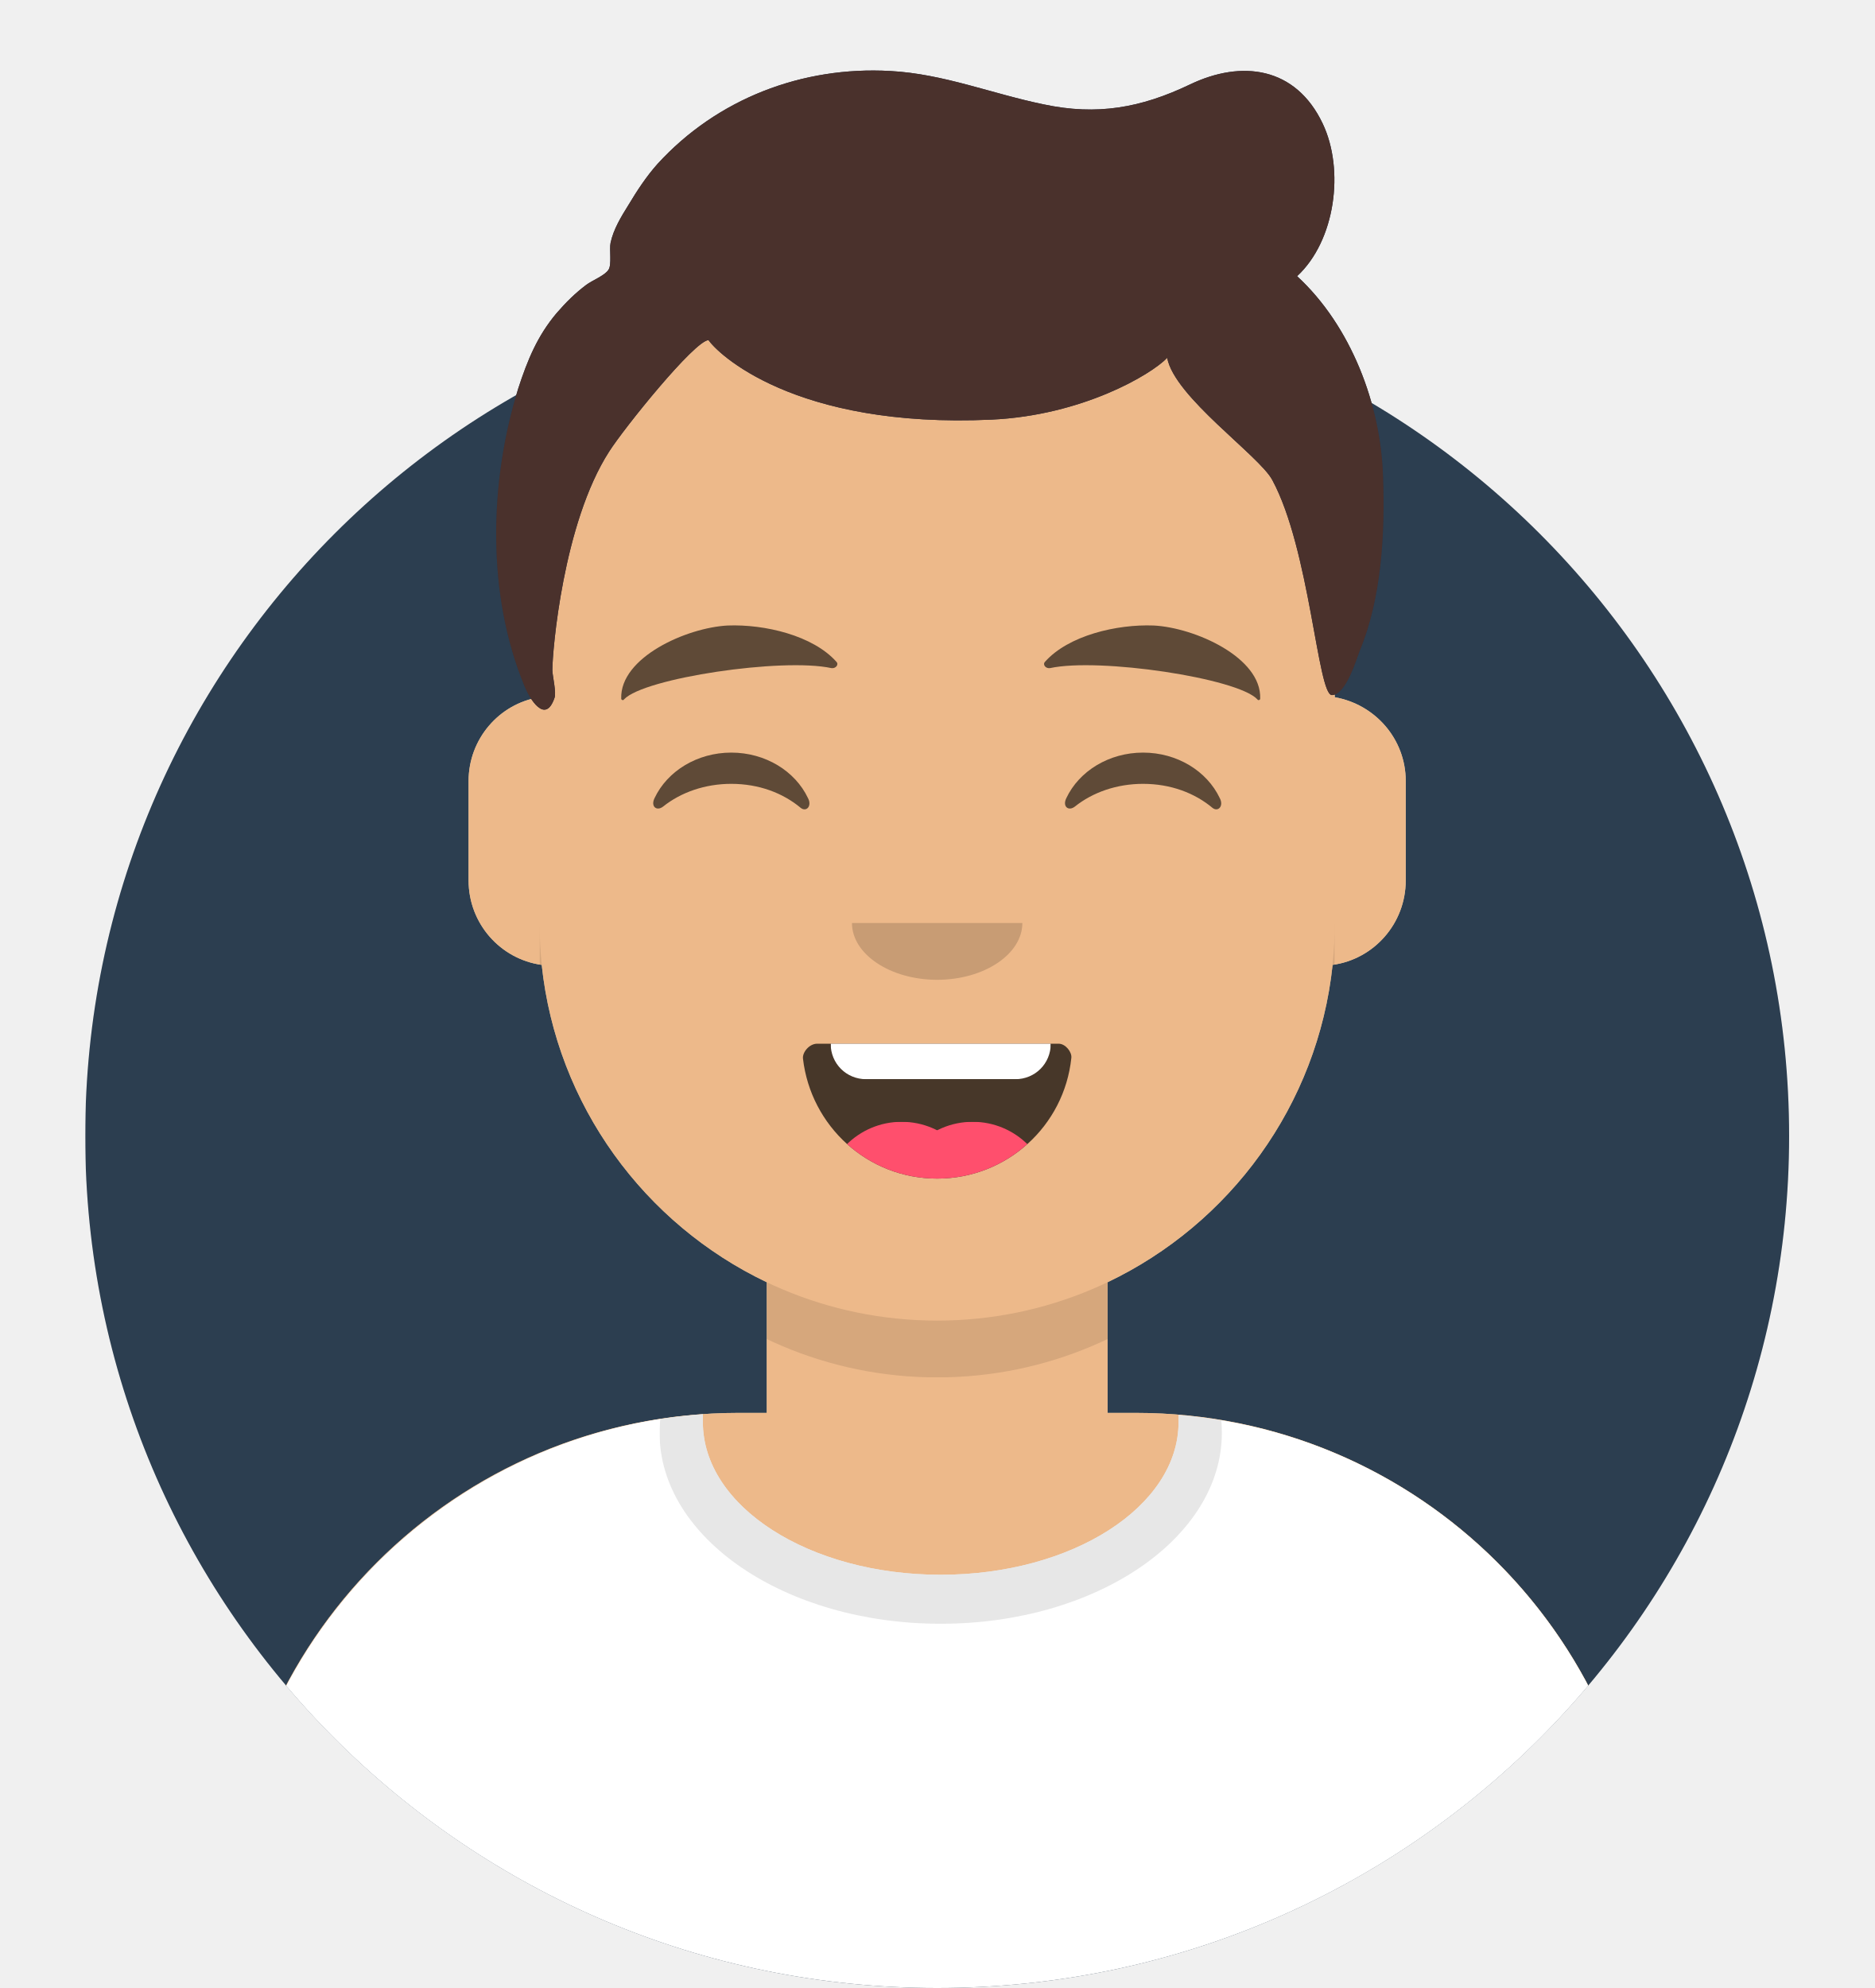
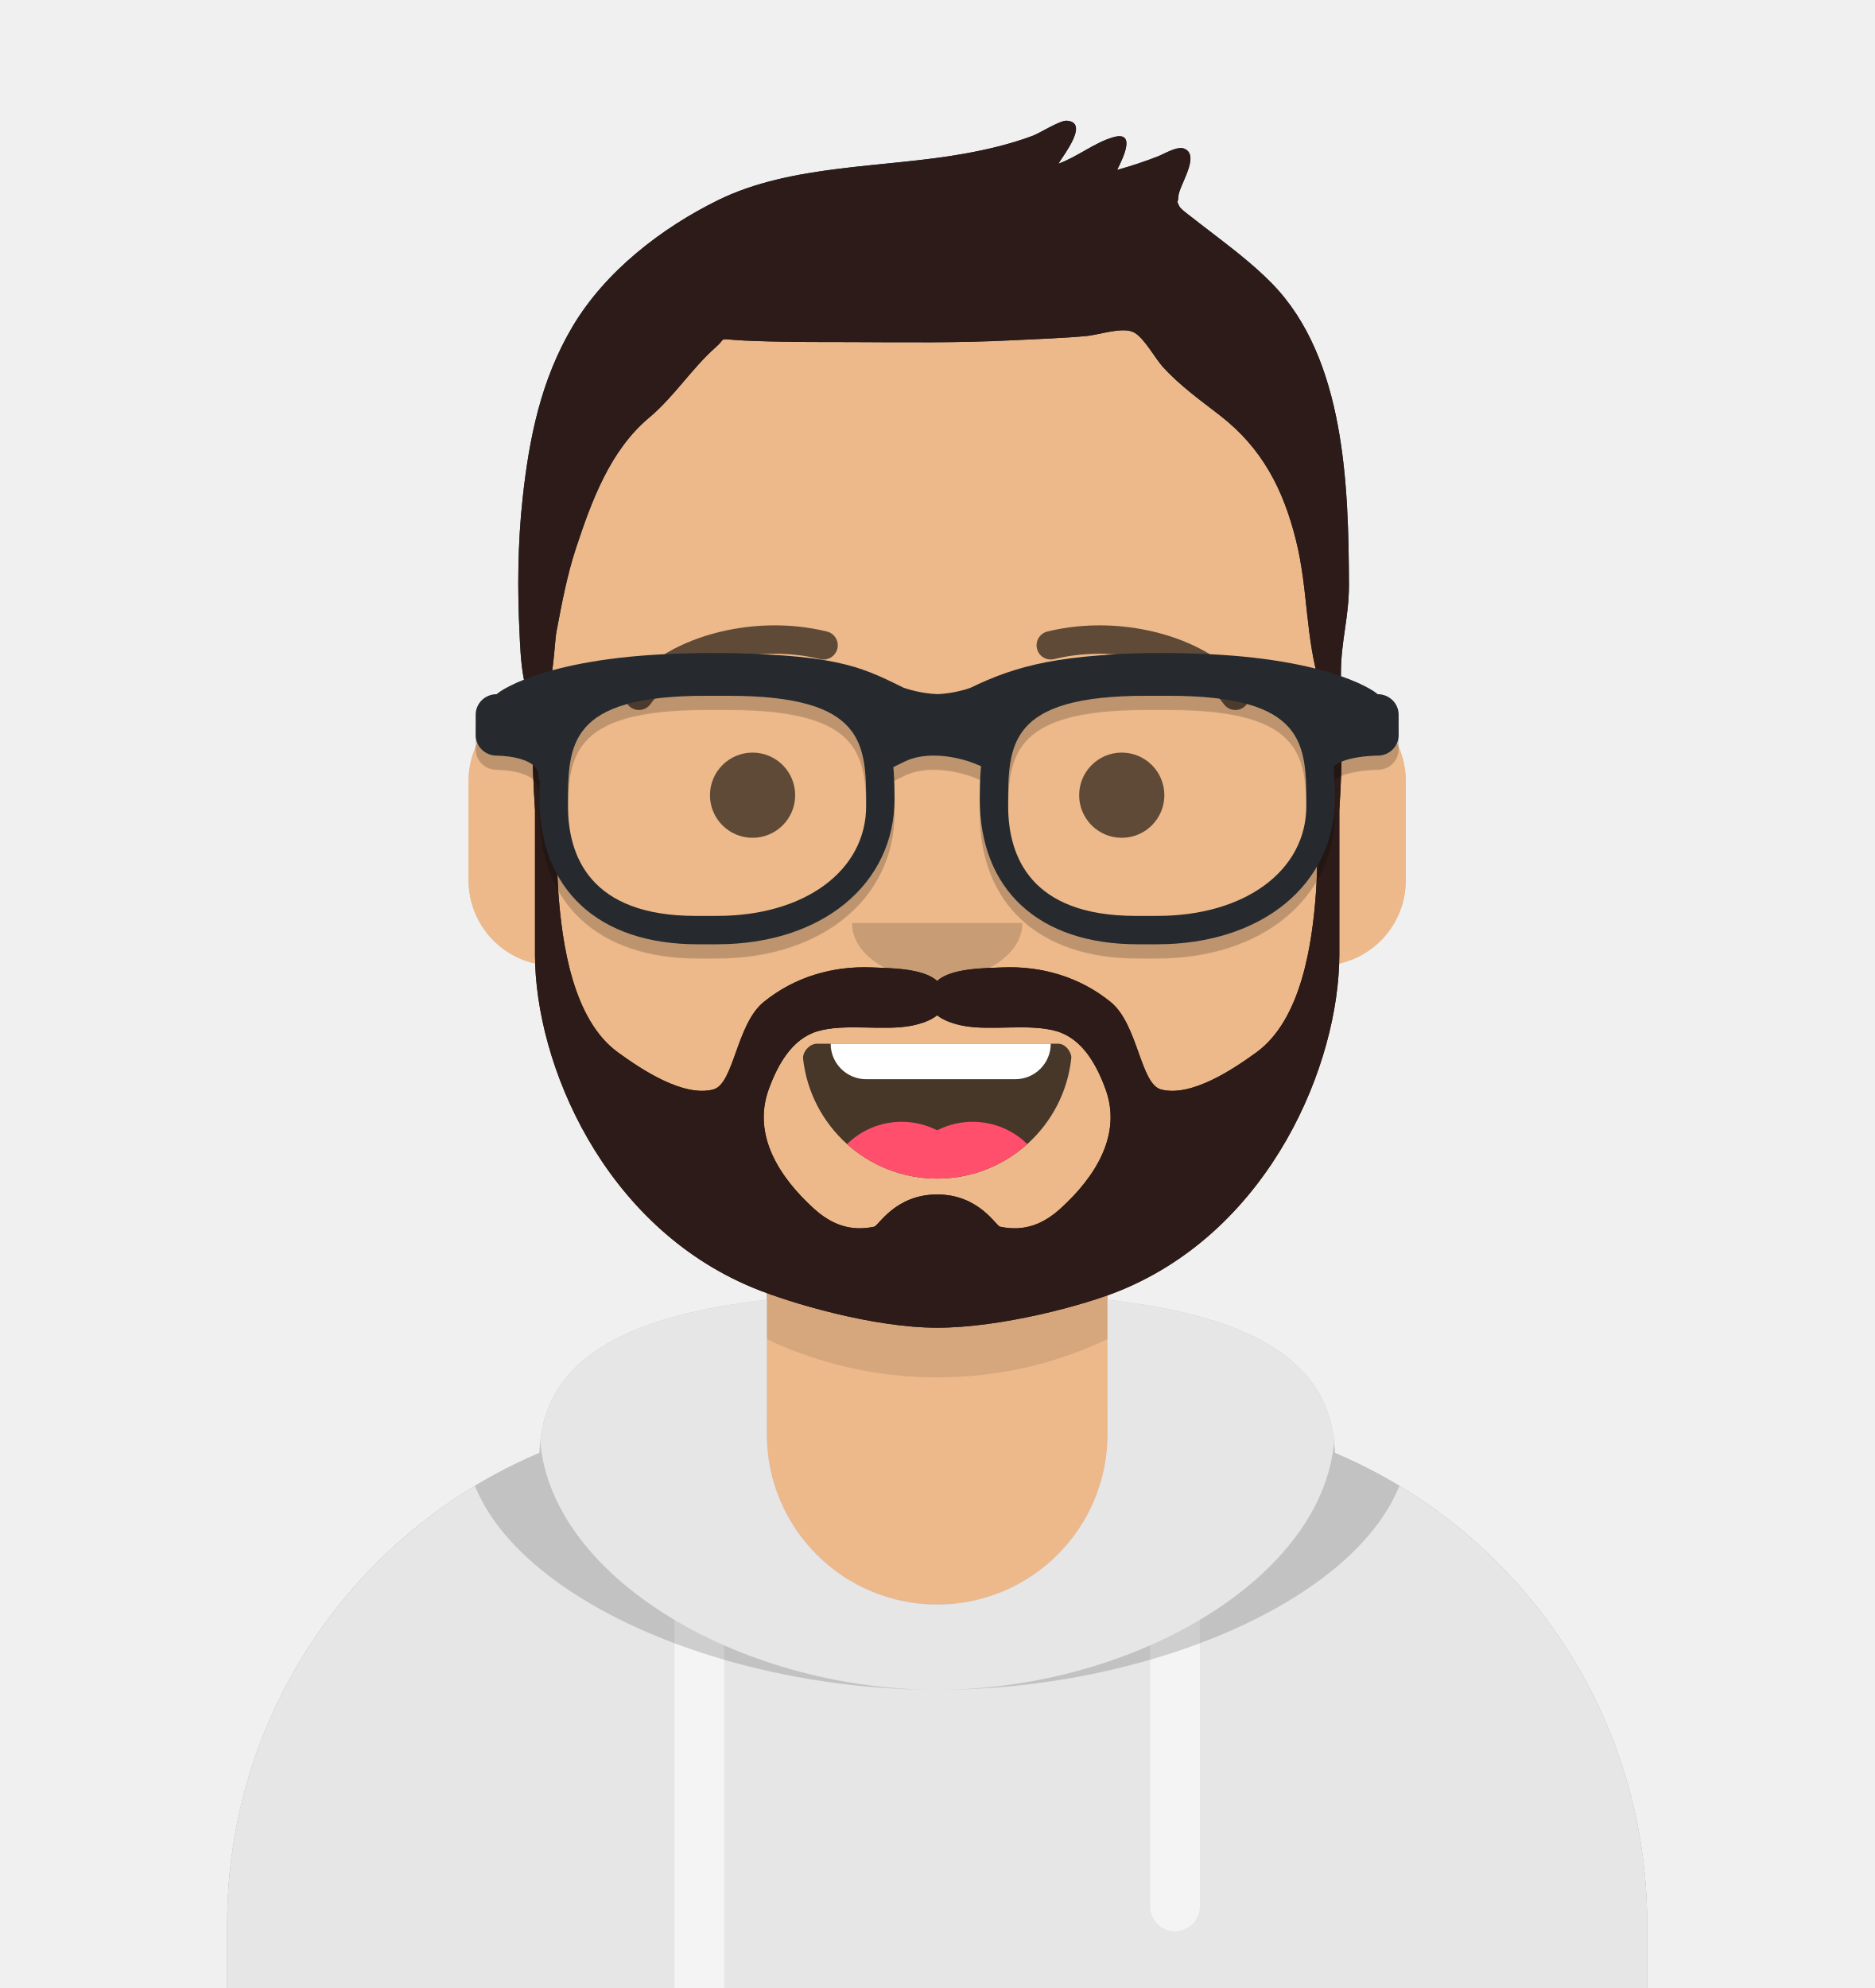
- <svg xmlns="http://www.w3.org/2000/svg" version="1.1" id="Layer_1" x="0px" y="0px" viewBox="0 0 264 280" style="enable-background:new 0 0 264 280;" xml:space="preserve">
-   <style type="text/css">
- 	.st0{fill-rule:evenodd;clip-rule:evenodd;fill:#E6E6E6;}
- 	.st1{filter:url(#Adobe_OpacityMaskFilter);}
- 	.st2{fill-rule:evenodd;clip-rule:evenodd;fill:#FFFFFF;}
- 	.st3{mask:url(#mask-2_1_);}
- 	.st4{fill-rule:evenodd;clip-rule:evenodd;fill:#2C3E50;}
- 	.st5{filter:url(#Adobe_OpacityMaskFilter_1_);}
- 	.st6{mask:url(#mask-4_1_);}
- 	.st7{fill-rule:evenodd;clip-rule:evenodd;fill:#D0C6AC;}
- 	.st8{filter:url(#Adobe_OpacityMaskFilter_2_);}
- 	.st9{mask:url(#mask-6_1_);}
- 	.st10{fill-rule:evenodd;clip-rule:evenodd;fill:#EDB98A;}
- 	.st11{filter:url(#Adobe_OpacityMaskFilter_3_);}
- 	.st12{mask:url(#mask-6_2_);fill-rule:evenodd;clip-rule:evenodd;fill-opacity:0.1;}
- 	.st13{filter:url(#Adobe_OpacityMaskFilter_4_);}
- 	.st14{mask:url(#react-mask-952_1_);}
- 	.st15{filter:url(#Adobe_OpacityMaskFilter_5_);}
- 	.st16{opacity:0.6;mask:url(#react-mask-952_2_);}
- 	.st17{fill-rule:evenodd;clip-rule:evenodd;fill-opacity:0.16;}
- 	.st18{fill-rule:evenodd;clip-rule:evenodd;fill-opacity:0.7;}
- 	.st19{filter:url(#Adobe_OpacityMaskFilter_6_);}
- 	.st20{mask:url(#react-mask-934_1_);fill-rule:evenodd;clip-rule:evenodd;fill:#FFFFFF;}
- 	.st21{filter:url(#Adobe_OpacityMaskFilter_7_);}
- 	.st22{mask:url(#react-mask-934_2_);}
- 	.st23{fill-rule:evenodd;clip-rule:evenodd;fill:#FF4F6D;}
- 	.st24{fill-rule:evenodd;clip-rule:evenodd;fill-opacity:0.6;}
- 	.st25{filter:url(#Adobe_OpacityMaskFilter_8_);}
- 	.st26{mask:url(#react-mask-925_1_);}
- 	.st27{fill-rule:evenodd;clip-rule:evenodd;fill:#28354B;}
- 	.st28{filter:url(#Adobe_OpacityMaskFilter_9_);}
- 	.st29{mask:url(#react-mask-924_1_);}
- 	.st30{fill-rule:evenodd;clip-rule:evenodd;fill:#4A312C;}
- </style>
-   <g>
-     <g transform="translate(-825, -1100)">
+ <svg xmlns="http://www.w3.org/2000/svg" xmlns:xlink="http://www.w3.org/1999/xlink" width="264px" height="280px" viewBox="0 0 264 280" version="1.1">
+   <defs>
+     <circle id="path-1" cx="120" cy="120" r="120" />
+     <path d="M12,160 C12,226.274 65.726,280 132,280 C198.274,280 252,226.274 252,160 L264,160 L264,-1.42108547e-14 L-3.19744231e-14,-1.42108547e-14 L-3.19744231e-14,160 L12,160 Z" id="path-3" />
+     <path d="M124,144.611 L124,163 L128,163 L128,163 C167.765,163 200,195.235 200,235 L200,244 L0,244 L0,235 C-4.86974701e-15,195.235 32.235,163 72,163 L72,163 L76,163 L76,144.611 C58.763,136.422 46.372,119.687 44.305,99.881 C38.48,99.058 34,94.052 34,88 L34,74 C34,68.054 38.325,63.118 44,62.166 L44,56 L44,56 C44,25.072 69.072,5.68137151e-15 100,0 L100,0 L100,0 C130.928,-5.68137151e-15 156,25.072 156,56 L156,62.166 C161.675,63.118 166,68.054 166,74 L166,88 C166,94.052 161.52,99.058 155.695,99.881 C153.628,119.687 141.237,136.422 124,144.611 Z" id="path-5" />
+   </defs>
+   <g id="Avataaar" stroke="none" stroke-width="1" fill="none" fill-rule="evenodd">
+     <g transform="translate(-825, -1100)" id="Avataaar/Circle">
      <g transform="translate(825, 1100)">
-         <g id="Circle" transform="translate(12, 40)">
-           <g id="Circle-Background">
-             <circle class="st0" cx="120" cy="120" r="120" />
-           </g>
-           <defs>
-             <filter id="Adobe_OpacityMaskFilter" filterUnits="userSpaceOnUse" x="0" y="0" width="240" height="240">
-               <feColorMatrix type="matrix" values="1 0 0 0 0  0 1 0 0 0  0 0 1 0 0  0 0 0 1 0" />
-             </filter>
-           </defs>
-           <mask maskUnits="userSpaceOnUse" x="0" y="0" width="240" height="240" id="mask-2_1_">
-             <g class="st1">
-               <circle id="path-1_1_" class="st2" cx="120" cy="120" r="120" />
-             </g>
-           </mask>
-           <g class="st3">
-             <rect class="st4" width="240" height="240" />
-           </g>
-         </g>
        <g id="Mask" />
-         <defs>
-           <filter id="Adobe_OpacityMaskFilter_1_" filterUnits="userSpaceOnUse" x="-1" y="0" width="265" height="280">
-             <feColorMatrix type="matrix" values="1 0 0 0 0  0 1 0 0 0  0 0 1 0 0  0 0 0 1 0" />
-           </filter>
-         </defs>
-         <mask maskUnits="userSpaceOnUse" x="-1" y="0" width="265" height="280" id="mask-4_1_">
-           <g class="st5">
-             <path id="path-3_1_" class="st2" d="M12,160c0,66.3,53.7,120,120,120s120-53.7,120-120h12V0H0v160H12z" />
-           </g>
-         </mask>
-         <g id="Avataaar" class="st6">
+         <g id="Avataaar" stroke-width="1" fill-rule="evenodd" mask="url(#mask-4)">
          <g id="Body" transform="translate(32, 36)">
-             <g>
-               <path class="st7" d="M124,144.6V163h4l0,0c39.8,0,72,32.2,72,72v9H0v-9c0-39.8,32.2-72,72-72l0,0h4v-18.4        c-17.2-8.2-29.6-24.9-31.7-44.7C38.5,99.1,34,94.1,34,88V74c0-5.9,4.3-10.9,10-11.8V56l0,0c0-30.9,25.1-56,56-56l0,0l0,0        c30.9,0,56,25.1,56,56v6.2c5.7,1,10,5.9,10,11.8v14c0,6.1-4.5,11.1-10.3,11.9C153.6,119.7,141.2,136.4,124,144.6z" />
-             </g>
-             <defs>
-               <filter id="Adobe_OpacityMaskFilter_2_" filterUnits="userSpaceOnUse" x="-32" y="0" width="264" height="244">
-                 <feColorMatrix type="matrix" values="1 0 0 0 0  0 1 0 0 0  0 0 1 0 0  0 0 0 1 0" />
-               </filter>
-             </defs>
-             <mask maskUnits="userSpaceOnUse" x="-32" y="0" width="264" height="244" id="mask-6_1_">
-               <g class="st8">
-                 <path id="path-5_1_" class="st2" d="M124,144.6V163h4l0,0c39.8,0,72,32.2,72,72v9H0v-9c0-39.8,32.2-72,72-72l0,0h4v-18.4         c-17.2-8.2-29.6-24.9-31.7-44.7C38.5,99.1,34,94.1,34,88V74c0-5.9,4.3-10.9,10-11.8V56l0,0c0-30.9,25.1-56,56-56l0,0l0,0         c30.9,0,56,25.1,56,56v6.2c5.7,1,10,5.9,10,11.8v14c0,6.1-4.5,11.1-10.3,11.9C153.6,119.7,141.2,136.4,124,144.6z" />
-               </g>
+             <mask id="mask-6" fill="white">
+               <use xlink:href="#path-5" />
            </mask>
-             <g class="st9">
-               <g id="Color" transform="translate(-32, 0)">
-                 <rect class="st10" width="264" height="244" />
+             <use fill="#D0C6AC" xlink:href="#path-5" />
+             <g id="Skin/👶🏽-03-Brown" mask="url(#mask-6)" fill="#EDB98A">
+               <g transform="translate(-32, 0)" id="Color">
+                 <rect x="0" y="0" width="264" height="244" />
              </g>
            </g>
+             <path d="M156,79 L156,102 C156,132.928 130.928,158 100,158 C69.072,158 44,132.928 44,102 L44,79 L44,94 C44,124.928 69.072,150 100,150 C130.928,150 156,124.928 156,94 L156,79 Z" id="Neck-Shadow" fill-opacity="0.1" fill="#000000" mask="url(#mask-6)" />
+           </g>
+           <g id="Clothing/Hoodie" transform="translate(0, 170)">
            <defs>
-               <filter id="Adobe_OpacityMaskFilter_3_" filterUnits="userSpaceOnUse" x="44" y="79" width="112" height="79">
-                 <feColorMatrix type="matrix" values="1 0 0 0 0  0 1 0 0 0  0 0 1 0 0  0 0 0 1 0" />
-               </filter>
+               <path d="M108,13.071 C90.081,15.076 76.28,20.552 76.004,34.645 C50.146,45.568 32,71.165 32,100.999 L32,100.999 L32,110 L232,110 L232,100.999 C232,71.165 213.854,45.568 187.996,34.645 C187.72,20.552 173.919,15.076 156,13.071 L156,32 L156,32 C156,45.255 145.255,56 132,56 L132,56 C118.745,56 108,45.255 108,32 L108,13.071 Z" id="react-path-72" />
            </defs>
-             <mask maskUnits="userSpaceOnUse" x="44" y="79" width="112" height="79" id="mask-6_2_">
-               <g class="st11">
-                 <path id="path-5_2_" class="st2" d="M124,144.6V163h4l0,0c39.8,0,72,32.2,72,72v9H0v-9c0-39.8,32.2-72,72-72l0,0h4v-18.4         c-17.2-8.2-29.6-24.9-31.7-44.7C38.5,99.1,34,94.1,34,88V74c0-5.9,4.3-10.9,10-11.8V56l0,0c0-30.9,25.1-56,56-56l0,0l0,0         c30.9,0,56,25.1,56,56v6.2c5.7,1,10,5.9,10,11.8v14c0,6.1-4.5,11.1-10.3,11.9C153.6,119.7,141.2,136.4,124,144.6z" />
+             <mask id="react-mask-73" fill="white">
+               <use xlink:href="#react-path-72" />
+             </mask>
+             <use id="Hoodie" fill="#B7C1DB" fill-rule="evenodd" xlink:href="#react-path-72" />
+             <g id="Color/Palette/Gray-01" mask="url(#react-mask-73)" fill-rule="evenodd" fill="#E6E6E6">
+               <rect id="🖍Color" x="0" y="0" width="264" height="110" />
+             </g>
+             <path d="M102,61.739 L102,110 L95,110 L95,58.15 C97.204,59.46 99.547,60.661 102,61.739 Z M169,58.15 L169,98.5 C169,100.433 167.433,102 165.5,102 C163.567,102 162,100.433 162,98.5 L162,61.739 C164.453,60.661 166.796,59.46 169,58.15 Z" id="Straps" fill="#F4F4F4" fill-rule="evenodd" mask="url(#react-mask-73)" />
+             <path d="M90.96,12.724 C75.909,15.571 65.5,21.243 65.5,32.308 C65.5,52.02 98.538,68 132,68 C165.462,68 198.5,52.02 198.5,32.308 C198.5,21.243 188.091,15.571 173.04,12.724 C182.125,16.074 188,21.706 188,31.077 C188,51.469 160.179,68 132,68 C103.821,68 76,51.469 76,31.077 C76,21.706 81.875,16.074 90.96,12.724 Z" id="Shadow" fill-opacity="0.16" fill="#000000" fill-rule="evenodd" mask="url(#react-mask-73)" />
+           </g>
+           <g id="Face" transform="translate(76, 82)" fill="#000000">
+             <g id="Mouth/Smile" transform="translate(2, 52)">
+               <defs>
+                 <path d="M35.118,15.128 C36.176,24.62 44.226,32 54,32 C63.804,32 71.874,24.574 72.892,15.04 C72.974,14.273 72.117,13 71.043,13 C56.149,13 44.738,13 37.087,13 C36.007,13 35.012,14.178 35.118,15.128 Z" id="react-path-84" />
+               </defs>
+               <mask id="react-mask-85" fill="white">
+                 <use xlink:href="#react-path-84" />
+               </mask>
+               <use id="Mouth" fill-opacity="0.7" fill="#000000" fill-rule="evenodd" xlink:href="#react-path-84" />
+               <rect id="Teeth" fill="#FFFFFF" fill-rule="evenodd" mask="url(#react-mask-85)" x="39" y="2" width="31" height="16" rx="5" />
+               <g id="Tongue" stroke-width="1" fill-rule="evenodd" mask="url(#react-mask-85)" fill="#FF4F6D">
+                 <g transform="translate(38, 24)">
+                   <circle cx="11" cy="11" r="11" />
+                   <circle cx="21" cy="11" r="11" />
+                 </g>
              </g>
-             </mask>
-             <path id="Neck-Shadow" class="st12" d="M156,79v23c0,30.9-25.1,56-56,56s-56-25.1-56-56V79v15c0,30.9,25.1,56,56,56       s56-25.1,56-56V79z" />
-           </g>
-           <g transform="translate(0, 170)">
-             <g id="Clothes">
-               <path class="st0" d="M166,29.3c37,3,66,34,66,71.8v8.9H32v-8.9C32,63,61.6,31.8,99,29.2c0,0.4,0,0.7,0,1.1        c0,11.9,15,21.5,33.5,21.5S166,42.2,166,30.3C166,30,166,29.6,166,29.3z" />
            </g>
-             <defs>
-               <filter id="Adobe_OpacityMaskFilter_4_" filterUnits="userSpaceOnUse" x="0" y="0" width="264" height="110">
-                 <feColorMatrix type="matrix" values="1 0 0 0 0  0 1 0 0 0  0 0 1 0 0  0 0 0 1 0" />
-               </filter>
-             </defs>
-             <mask maskUnits="userSpaceOnUse" x="0" y="0" width="264" height="110" id="react-mask-952_1_">
-               <g class="st13">
-                 <path id="react-path-951_1_" class="st2" d="M166,29.3c37,3,66,34,66,71.8v8.9H32v-8.9C32,63,61.6,31.8,99,29.2         c0,0.4,0,0.7,0,1.1c0,11.9,15,21.5,33.5,21.5S166,42.2,166,30.3C166,30,166,29.6,166,29.3z" />
-               </g>
-             </mask>
-             <g class="st14">
-               <rect class="st2" width="264" height="110" />
+             <g id="Nose/Default" transform="translate(28, 40)" fill-opacity="0.16">
+               <path d="M16,8 C16,12.418 21.373,16 28,16 L28,16 C34.627,16 40,12.418 40,8" id="Nose" />
            </g>
-             <defs>
-               <filter id="Adobe_OpacityMaskFilter_5_" filterUnits="userSpaceOnUse" x="92.9" y="4.9" width="79.3" height="53.8">
-                 <feColorMatrix type="matrix" values="1 0 0 0 0  0 1 0 0 0  0 0 1 0 0  0 0 0 1 0" />
-               </filter>
-             </defs>
-             <mask maskUnits="userSpaceOnUse" x="92.9" y="4.9" width="79.3" height="53.8" id="react-mask-952_2_">
-               <g class="st15">
-                 <path id="react-path-951_2_" class="st2" d="M166,29.3c37,3,66,34,66,71.8v8.9H32v-8.9C32,63,61.6,31.8,99,29.2         c0,0.4,0,0.7,0,1.1c0,11.9,15,21.5,33.5,21.5S166,42.2,166,30.3C166,30,166,29.6,166,29.3z" />
-               </g>
-             </mask>
-             <g id="Shadowy" class="st16">
-               <g transform="translate(92, 4)">
-                 <ellipse class="st17" cx="40.5" cy="27.8" rx="39.6" ry="26.9" />
+             <g id="Eyes/Default-😀" transform="translate(0, 8)" fill-opacity="0.6">
+               <circle id="Eye" cx="30" cy="22" r="6" />
+               <circle id="Eye" cx="82" cy="22" r="6" />
+             </g>
+             <g id="Eyebrow/Outline/Default" fill-opacity="0.6">
+               <g id="I-Browse" transform="translate(12, 6)">
+                 <path d="M3.63,11.159 C7.545,5.65 18.278,2.561 27.523,4.831 C28.596,5.095 29.679,4.439 29.942,3.366 C30.206,2.293 29.55,1.21 28.477,0.947 C17.74,-1.69 5.312,1.887 0.37,8.841 C-0.27,9.742 -0.059,10.99 0.841,11.63 C1.742,12.27 2.99,12.059 3.63,11.159 Z" id="Eyebrow" fill-rule="nonzero" />
+                 <path d="M61.63,11.159 C65.545,5.65 76.278,2.561 85.523,4.831 C86.596,5.095 87.679,4.439 87.942,3.366 C88.206,2.293 87.55,1.21 86.477,0.947 C75.74,-1.69 63.312,1.887 58.37,8.841 C57.73,9.742 57.941,10.99 58.841,11.63 C59.742,12.27 60.99,12.059 61.63,11.159 Z" id="Eyebrow" fill-rule="nonzero" transform="translate(73.00015, 6.039198) scale(-1, 1) translate(-73.00015, -6.039198) " />
              </g>
            </g>
          </g>
-           <g id="Face" transform="translate(76, 82)">
-             <g transform="translate(2, 52)">
-               <g id="Mouth">
-                 <path class="st18" d="M35.1,15.1C36.2,24.6,44.2,32,54,32c9.8,0,17.9-7.4,18.9-17c0.1-0.8-0.8-2-1.8-2c-14.9,0-26.3,0-34,0         C36,13,35,14.2,35.1,15.1z" />
-               </g>
-               <defs>
-                 <filter id="Adobe_OpacityMaskFilter_6_" filterUnits="userSpaceOnUse" x="39" y="2" width="31" height="16">
-                   <feColorMatrix type="matrix" values="1 0 0 0 0  0 1 0 0 0  0 0 1 0 0  0 0 0 1 0" />
-                 </filter>
-               </defs>
-               <mask maskUnits="userSpaceOnUse" x="39" y="2" width="31" height="16" id="react-mask-934_1_">
-                 <g class="st19">
-                   <path id="react-path-933_1_" class="st2" d="M35.1,15.1C36.2,24.6,44.2,32,54,32c9.8,0,17.9-7.4,18.9-17          c0.1-0.8-0.8-2-1.8-2c-14.9,0-26.3,0-34,0C36,13,35,14.2,35.1,15.1z" />
-                 </g>
-               </mask>
-               <path id="Teeth" class="st20" d="M44,2h21c2.8,0,5,2.2,5,5v6c0,2.8-2.2,5-5,5H44c-2.8,0-5-2.2-5-5V7C39,4.2,41.2,2,44,2z" />
-               <defs>
-                 <filter id="Adobe_OpacityMaskFilter_7_" filterUnits="userSpaceOnUse" x="38" y="24" width="32" height="22">
-                   <feColorMatrix type="matrix" values="1 0 0 0 0  0 1 0 0 0  0 0 1 0 0  0 0 0 1 0" />
-                 </filter>
-               </defs>
-               <mask maskUnits="userSpaceOnUse" x="38" y="24" width="32" height="22" id="react-mask-934_2_">
-                 <g class="st21">
-                   <path id="react-path-933_2_" class="st2" d="M35.1,15.1C36.2,24.6,44.2,32,54,32c9.8,0,17.9-7.4,18.9-17          c0.1-0.8-0.8-2-1.8-2c-14.9,0-26.3,0-34,0C36,13,35,14.2,35.1,15.1z" />
-                 </g>
-               </mask>
-               <g id="Tongue" class="st22">
-                 <g transform="translate(38, 24)">
-                   <circle class="st23" cx="11" cy="11" r="11" />
-                   <circle class="st23" cx="21" cy="11" r="11" />
-                 </g>
-               </g>
-             </g>
-             <g transform="translate(28, 40)">
-               <path id="Nose" class="st17" d="M16,8c0,4.4,5.4,8,12,8l0,0c6.6,0,12-3.6,12-8" />
-             </g>
-             <g transform="translate(0, 8)">
-               <path id="Squint" class="st24" d="M16.2,22.4C18,18.6,22.2,16,27,16c4.8,0,9,2.6,10.8,6.4c0.6,1.1-0.2,2-1,1.4        c-2.5-2.1-5.9-3.4-9.8-3.4c-3.7,0-7.1,1.2-9.6,3.2C16.5,24.3,15.6,23.6,16.2,22.4z" />
-               <path class="st24" d="M74.2,22.4C76,18.6,80.2,16,85,16c4.8,0,9,2.6,10.8,6.4c0.6,1.1-0.2,2-1,1.4c-2.5-2.1-5.9-3.4-9.8-3.4        c-3.7,0-7.1,1.2-9.6,3.2C74.5,24.3,73.6,23.6,74.2,22.4z" />
-             </g>
-             <g>
-               <path id="Eyebrow" class="st24" d="M26.5,6.1c-5.8,0.3-15.2,4.5-15,10.3c0,0.2,0.3,0.3,0.4,0.1c2.8-3,22.3-5.9,29.2-4.4        c0.6,0.1,1.1-0.5,0.7-0.9C38.5,7.5,31.7,5.9,26.5,6.1" />
-               <path class="st24" d="M86.5,6.1c5.8,0.3,15.2,4.5,15,10.3c0,0.2-0.3,0.3-0.4,0.1c-2.8-3-22.3-5.9-29.2-4.4        c-0.6,0.1-1.1-0.5-0.7-0.9C74.5,7.5,81.3,5.9,86.5,6.1" />
-             </g>
-           </g>
-           <g id="Top">
+           <g id="Top" stroke-width="1" fill-rule="evenodd">
            <defs>
-               <filter id="Adobe_OpacityMaskFilter_8_" filterUnits="userSpaceOnUse" x="-1" y="0" width="264" height="280">
-                 <feColorMatrix type="matrix" values="1 0 0 0 0  0 1 0 0 0  0 0 1 0 0  0 0 0 1 0" />
+               <rect id="react-path-138" x="0" y="0" width="264" height="280" />
+               <path d="M180.15,39.92 C177.39,37.1 174.186,34.707 171.069,32.307 C170.382,31.777 169.683,31.261 169.011,30.712 C168.858,30.587 167.292,29.466 167.105,29.053 C166.654,28.06 166.915,28.833 166.977,27.649 C167.056,26.151 170.111,21.919 167.831,20.949 C166.828,20.522 165.04,21.658 164.078,22.033 C162.196,22.767 160.292,23.393 158.347,23.933 C159.279,22.076 161.055,18.359 157.716,19.354 C155.114,20.129 152.69,22.122 150.076,23.059 C150.941,21.642 154.4,17.248 151.274,17.002 C150.302,16.926 147.471,18.75 146.424,19.14 C143.287,20.305 140.083,21.059 136.79,21.653 C125.592,23.671 112.497,23.095 102.137,28.193 C94.149,32.124 86.263,38.222 81.648,45.988 C77.201,53.473 75.538,61.664 74.607,70.241 C73.924,76.536 73.868,83.043 74.188,89.36 C74.292,91.43 74.525,100.971 77.532,98.081 C79.03,96.642 79.019,90.828 79.396,88.86 C80.147,84.945 80.87,81.013 82.122,77.223 C84.328,70.544 86.931,63.43 92.427,58.83 C95.954,55.878 98.431,51.889 101.806,48.911 C103.322,47.574 102.165,47.713 104.603,47.889 C106.241,48.006 107.885,48.051 109.526,48.094 C113.322,48.193 117.124,48.168 120.921,48.181 C128.568,48.209 136.179,48.317 143.819,47.916 C147.214,47.739 150.618,47.642 154.004,47.328 C155.895,47.153 159.251,45.941 160.808,46.867 C162.233,47.714 163.713,50.482 164.736,51.615 C167.154,54.294 170.036,56.339 172.862,58.535 C178.757,63.115 181.732,68.867 183.523,76.023 C185.306,83.153 184.806,89.768 187.013,96.785 C187.402,98.018 188.429,100.145 189.695,98.239 C189.93,97.885 189.87,95.939 189.87,94.819 C189.87,90.3 191.014,86.908 191,82.359 C190.944,68.527 190.496,50.491 180.15,39.92 Z" id="react-path-137" />
+               <filter x="-0.8%" y="-2.0%" width="101.5%" height="108.0%" filterUnits="objectBoundingBox" id="react-filter-134">
+                 <feOffset dx="0" dy="2" in="SourceAlpha" result="shadowOffsetOuter1" />
+                 <feColorMatrix values="0 0 0 0 0   0 0 0 0 0   0 0 0 0 0  0 0 0 0.16 0" type="matrix" in="shadowOffsetOuter1" result="shadowMatrixOuter1" />
+                 <feMerge>
+                   <feMergeNode in="shadowMatrixOuter1" />
+                   <feMergeNode in="SourceGraphic" />
+                 </feMerge>
              </filter>
            </defs>
-             <mask maskUnits="userSpaceOnUse" x="-1" y="0" width="264" height="280" id="react-mask-925_1_">
-               <g class="st25">
-                 <rect id="react-path-927_1_" class="st2" width="264" height="280" />
-               </g>
+             <mask id="react-mask-136" fill="white">
+               <use xlink:href="#react-path-138" />
            </mask>
-             <g class="st26">
+             <g id="Mask" />
+             <g id="Top/Short-Hair/Short-Flat" mask="url(#react-mask-136)">
              <g transform="translate(-1, 0)">
-                 <g id="Short-Hair">
-                   <path class="st27" d="M183.7,38.9c5.4-5,6.7-15,3.6-21.5c-3.8-8-11.4-9-18.7-5.5c-6.9,3.3-13.1,4.4-20.6,2.8          c-7.3-1.5-14.1-4.3-21.6-4.7C114,9.3,102,13.9,93.6,23.1c-1.6,1.8-2.9,3.8-4.1,5.8c-1,1.6-2.1,3.4-2.5,5.3          c-0.2,0.9,0.2,3.1-0.3,3.8c-0.5,0.8-2.3,1.5-3.1,2.1c-1.6,1.2-2.9,2.5-4.2,4c-2.7,3.2-4.1,6.6-5.4,10.6          c-4.1,13.2-4.5,29,0.9,42c0.7,1.7,2.9,5.4,4.2,1.6c0.3-0.7-0.3-3.2-0.3-3.9c0-2.7,1.5-20.7,8-30.8c2.1-3.3,12-15.6,14-15.7          c1.1,1.7,11.9,12.5,39.9,11.2c12.7-0.6,22.4-6.3,24.7-8.7c1,5.5,13,13.8,14.8,17.2c5.3,9.8,6.4,30.3,8.4,30.3          s3.5-5.2,3.9-6.2c3.1-7.4,3.6-16.6,3.3-24.6C195.5,57,191.3,45.9,183.7,38.9z" />
+                 <g id="Facial-Hair/Beard-Light" transform="translate(49, 72)">
+                   <defs>
+                     <path d="M101.428,98.169 C98.915,100.463 96.237,101.494 92.853,100.773 C92.271,100.649 89.896,96.235 84,96.235 C78.103,96.235 75.729,100.649 75.147,100.773 C71.762,101.494 69.085,100.463 66.571,98.169 C61.846,93.856 57.917,87.908 60.278,81.419 C61.508,78.037 63.51,74.324 67.151,73.246 C71.038,72.096 76.497,73.244 80.415,72.458 C81.684,72.204 83.071,71.751 84,71 C84.929,71.751 86.316,72.204 87.585,72.458 C91.503,73.244 96.961,72.096 100.849,73.246 C104.49,74.324 106.491,78.037 107.722,81.419 C110.083,87.908 106.154,93.856 101.428,98.169 M140.081,26 C136.671,34.4 137.988,44.858 137.357,53.676 C136.844,60.843 135.337,71.586 128.973,76.215 C125.718,78.582 119.794,82.56 115.542,81.45 C112.615,80.686 112.302,72.29 108.455,69.147 C104.092,65.582 98.643,64.016 93.149,64.258 C90.779,64.362 85.984,64.337 84,66.16 C82.016,64.337 77.222,64.362 74.851,64.258 C69.357,64.016 63.908,65.582 59.545,69.147 C55.698,72.29 55.386,80.686 52.458,81.45 C48.206,82.56 42.282,78.582 39.027,76.215 C32.662,71.586 31.156,60.843 30.643,53.676 C30.012,44.858 31.329,34.4 27.919,26 C26.26,26 27.354,42.129 27.354,42.129 L27.354,62.485 C27.386,77.773 36.935,100.655 58.108,109.393 C63.286,111.53 75.015,115 84,115 C92.985,115 104.714,111.86 109.892,109.723 C131.065,100.986 140.614,77.773 140.646,62.485 L140.646,42.129 C140.646,42.129 141.74,26 140.081,26" id="react-path-140" />
+                   </defs>
+                   <mask id="react-mask-139" fill="white">
+                     <use xlink:href="#react-path-140" />
+                   </mask>
+                   <use id="Lite-Beard" fill="#331B0C" fill-rule="evenodd" xlink:href="#react-path-140" />
+                   <g id="Color/Hair/Brown" mask="url(#react-mask-139)" fill="#2C1B18">
+                     <g transform="translate(-32, 0)" id="Color">
+                       <rect x="0" y="0" width="264" height="244" />
+                     </g>
+                   </g>
                </g>
-                 <defs>
-                   <filter id="Adobe_OpacityMaskFilter_9_" filterUnits="userSpaceOnUse" x="0" y="0" width="264" height="280">
-                     <feColorMatrix type="matrix" values="1 0 0 0 0  0 1 0 0 0  0 0 1 0 0  0 0 0 1 0" />
-                   </filter>
-                 </defs>
-                 <mask maskUnits="userSpaceOnUse" x="0" y="0" width="264" height="280" id="react-mask-924_1_">
-                   <g class="st28">
-                     <path id="react-path-926_1_" class="st2" d="M183.7,38.9c5.4-5,6.7-15,3.6-21.5c-3.8-8-11.4-9-18.7-5.5           c-6.9,3.3-13.1,4.4-20.6,2.8c-7.3-1.5-14.1-4.3-21.6-4.7C114,9.3,102,13.9,93.6,23.1c-1.6,1.8-2.9,3.8-4.1,5.8           c-1,1.6-2.1,3.4-2.5,5.3c-0.2,0.9,0.2,3.1-0.3,3.8c-0.5,0.8-2.3,1.5-3.1,2.1c-1.6,1.2-2.9,2.5-4.2,4           c-2.7,3.2-4.1,6.6-5.4,10.6c-4.1,13.2-4.5,29,0.9,42c0.7,1.7,2.9,5.4,4.2,1.6c0.3-0.7-0.3-3.2-0.3-3.9           c0-2.7,1.5-20.7,8-30.8c2.1-3.3,12-15.6,14-15.7c1.1,1.7,11.9,12.5,39.9,11.2c12.7-0.6,22.4-6.3,24.7-8.7           c1,5.5,13,13.8,14.8,17.2c5.3,9.8,6.4,30.3,8.4,30.3s3.5-5.2,3.9-6.2c3.1-7.4,3.6-16.6,3.3-24.6           C195.5,57,191.3,45.9,183.7,38.9z" />
+                 <mask id="react-mask-135" fill="white">
+                   <use xlink:href="#react-path-137" />
+                 </mask>
+                 <use id="Short-Hair" stroke="none" fill="#1F3140" fill-rule="evenodd" xlink:href="#react-path-137" />
+                 <g id="Skin/👶🏽-03-Brown" mask="url(#react-mask-135)" fill="#2C1B18">
+                   <g transform="translate(0, 0) " id="Color">
+                     <rect x="0" y="0" width="264" height="280" />
                  </g>
-                 </mask>
-                 <g class="st29">
-                   <g transform="translate(0, 0) ">
-                     <rect class="st30" width="264" height="280" />
+                 </g>
+                 <g id="Top/_Resources/Prescription-02" fill="none" transform="translate(62, 85)" stroke-width="1">
+                   <defs>
+                     <filter x="-0.8%" y="-2.4%" width="101.5%" height="109.8%" filterUnits="objectBoundingBox" id="react-filter-141">
+                       <feOffset dx="0" dy="2" in="SourceAlpha" result="shadowOffsetOuter1" />
+                       <feColorMatrix values="0 0 0 0 0   0 0 0 0 0   0 0 0 0 0  0 0 0 0.2 0" type="matrix" in="shadowOffsetOuter1" result="shadowMatrixOuter1" />
+                       <feMerge>
+                         <feMergeNode in="shadowMatrixOuter1" />
+                         <feMergeNode in="SourceGraphic" />
+                       </feMerge>
+                     </filter>
+                   </defs>
+                   <g id="Wayfarers" filter="url(#react-filter-141)" transform="translate(6, 7)" fill="#252C2F">
+                     <path d="M34,41 L31.242,41 C17.315,41 9,33.336 9,20.5 C9,10.127 10.817,0 32.53,0 L35.47,0 C57.183,0 59,10.127 59,20.5 C59,32.569 48.721,41 34,41 Z M32.385,6 C13,6 13,12.841 13,21.502 C13,28.572 16.116,37 30.971,37 L34,37 C46.365,37 55,30.627 55,21.502 C55,12.841 55,6 35.615,6 L32.385,6 Z" id="Left" fill-rule="nonzero" />
+                     <path d="M96,41 L93.242,41 C79.315,41 71,33.336 71,20.5 C71,10.127 72.817,0 94.53,0 L97.47,0 C119.183,0 121,10.127 121,20.5 C121,32.569 110.721,41 96,41 Z M94.385,6 C75,6 75,12.841 75,21.502 C75,28.572 78.119,37 92.971,37 L96,37 C108.365,37 117,30.627 117,21.502 C117,12.841 117,6 97.615,6 L94.385,6 Z" id="Right" fill-rule="nonzero" />
+                     <path d="M2.955,5.772 C3.646,5.096 11.21,0 32.5,0 C50.351,0 54.13,1.853 59.85,4.652 L60.269,4.859 C60.667,4.999 62.7,5.69 65.079,5.766 C67.246,5.673 69.1,5.085 69.642,4.897 C76.17,1.722 82.561,0 97.5,0 C118.79,0 126.354,5.096 127.045,5.772 C128.679,5.772 130,7.062 130,8.657 L130,11.543 C130,13.139 128.679,14.429 127.045,14.429 C127.045,14.429 120.144,14.429 120.144,17.315 C120.144,20.2 118.182,13.139 118.182,11.543 L118.182,8.732 C114.579,7.353 108.128,4.786 97.5,4.786 C85.658,4.786 79.761,6.886 74.702,8.971 L74.759,9.108 L74.756,11.094 L72.539,16.444 L69.8,15.361 C69.556,15.264 69.028,15.09 68.296,14.91 C66.256,14.407 64.159,14.254 62.304,14.634 C61.624,14.774 60.992,14.984 60.413,15.267 L57.77,16.558 L55.127,11.396 L55.244,9.102 L55.325,8.907 C50.962,6.874 46.939,4.786 32.5,4.786 C21.872,4.786 15.422,7.352 11.818,8.731 L11.818,11.543 C11.818,13.139 8.864,20.2 8.864,17.315 C8.864,14.429 2.955,14.429 2.955,14.429 C1.324,14.429 0,13.139 0,11.543 L0,8.657 C0,7.062 1.324,5.772 2.955,5.772 Z" id="Stuff" fill-rule="nonzero" />
                  </g>
                </g>
              </g>
            </g>
          </g>
        </g>
      </g>
    </g>
  </g>
</svg>
